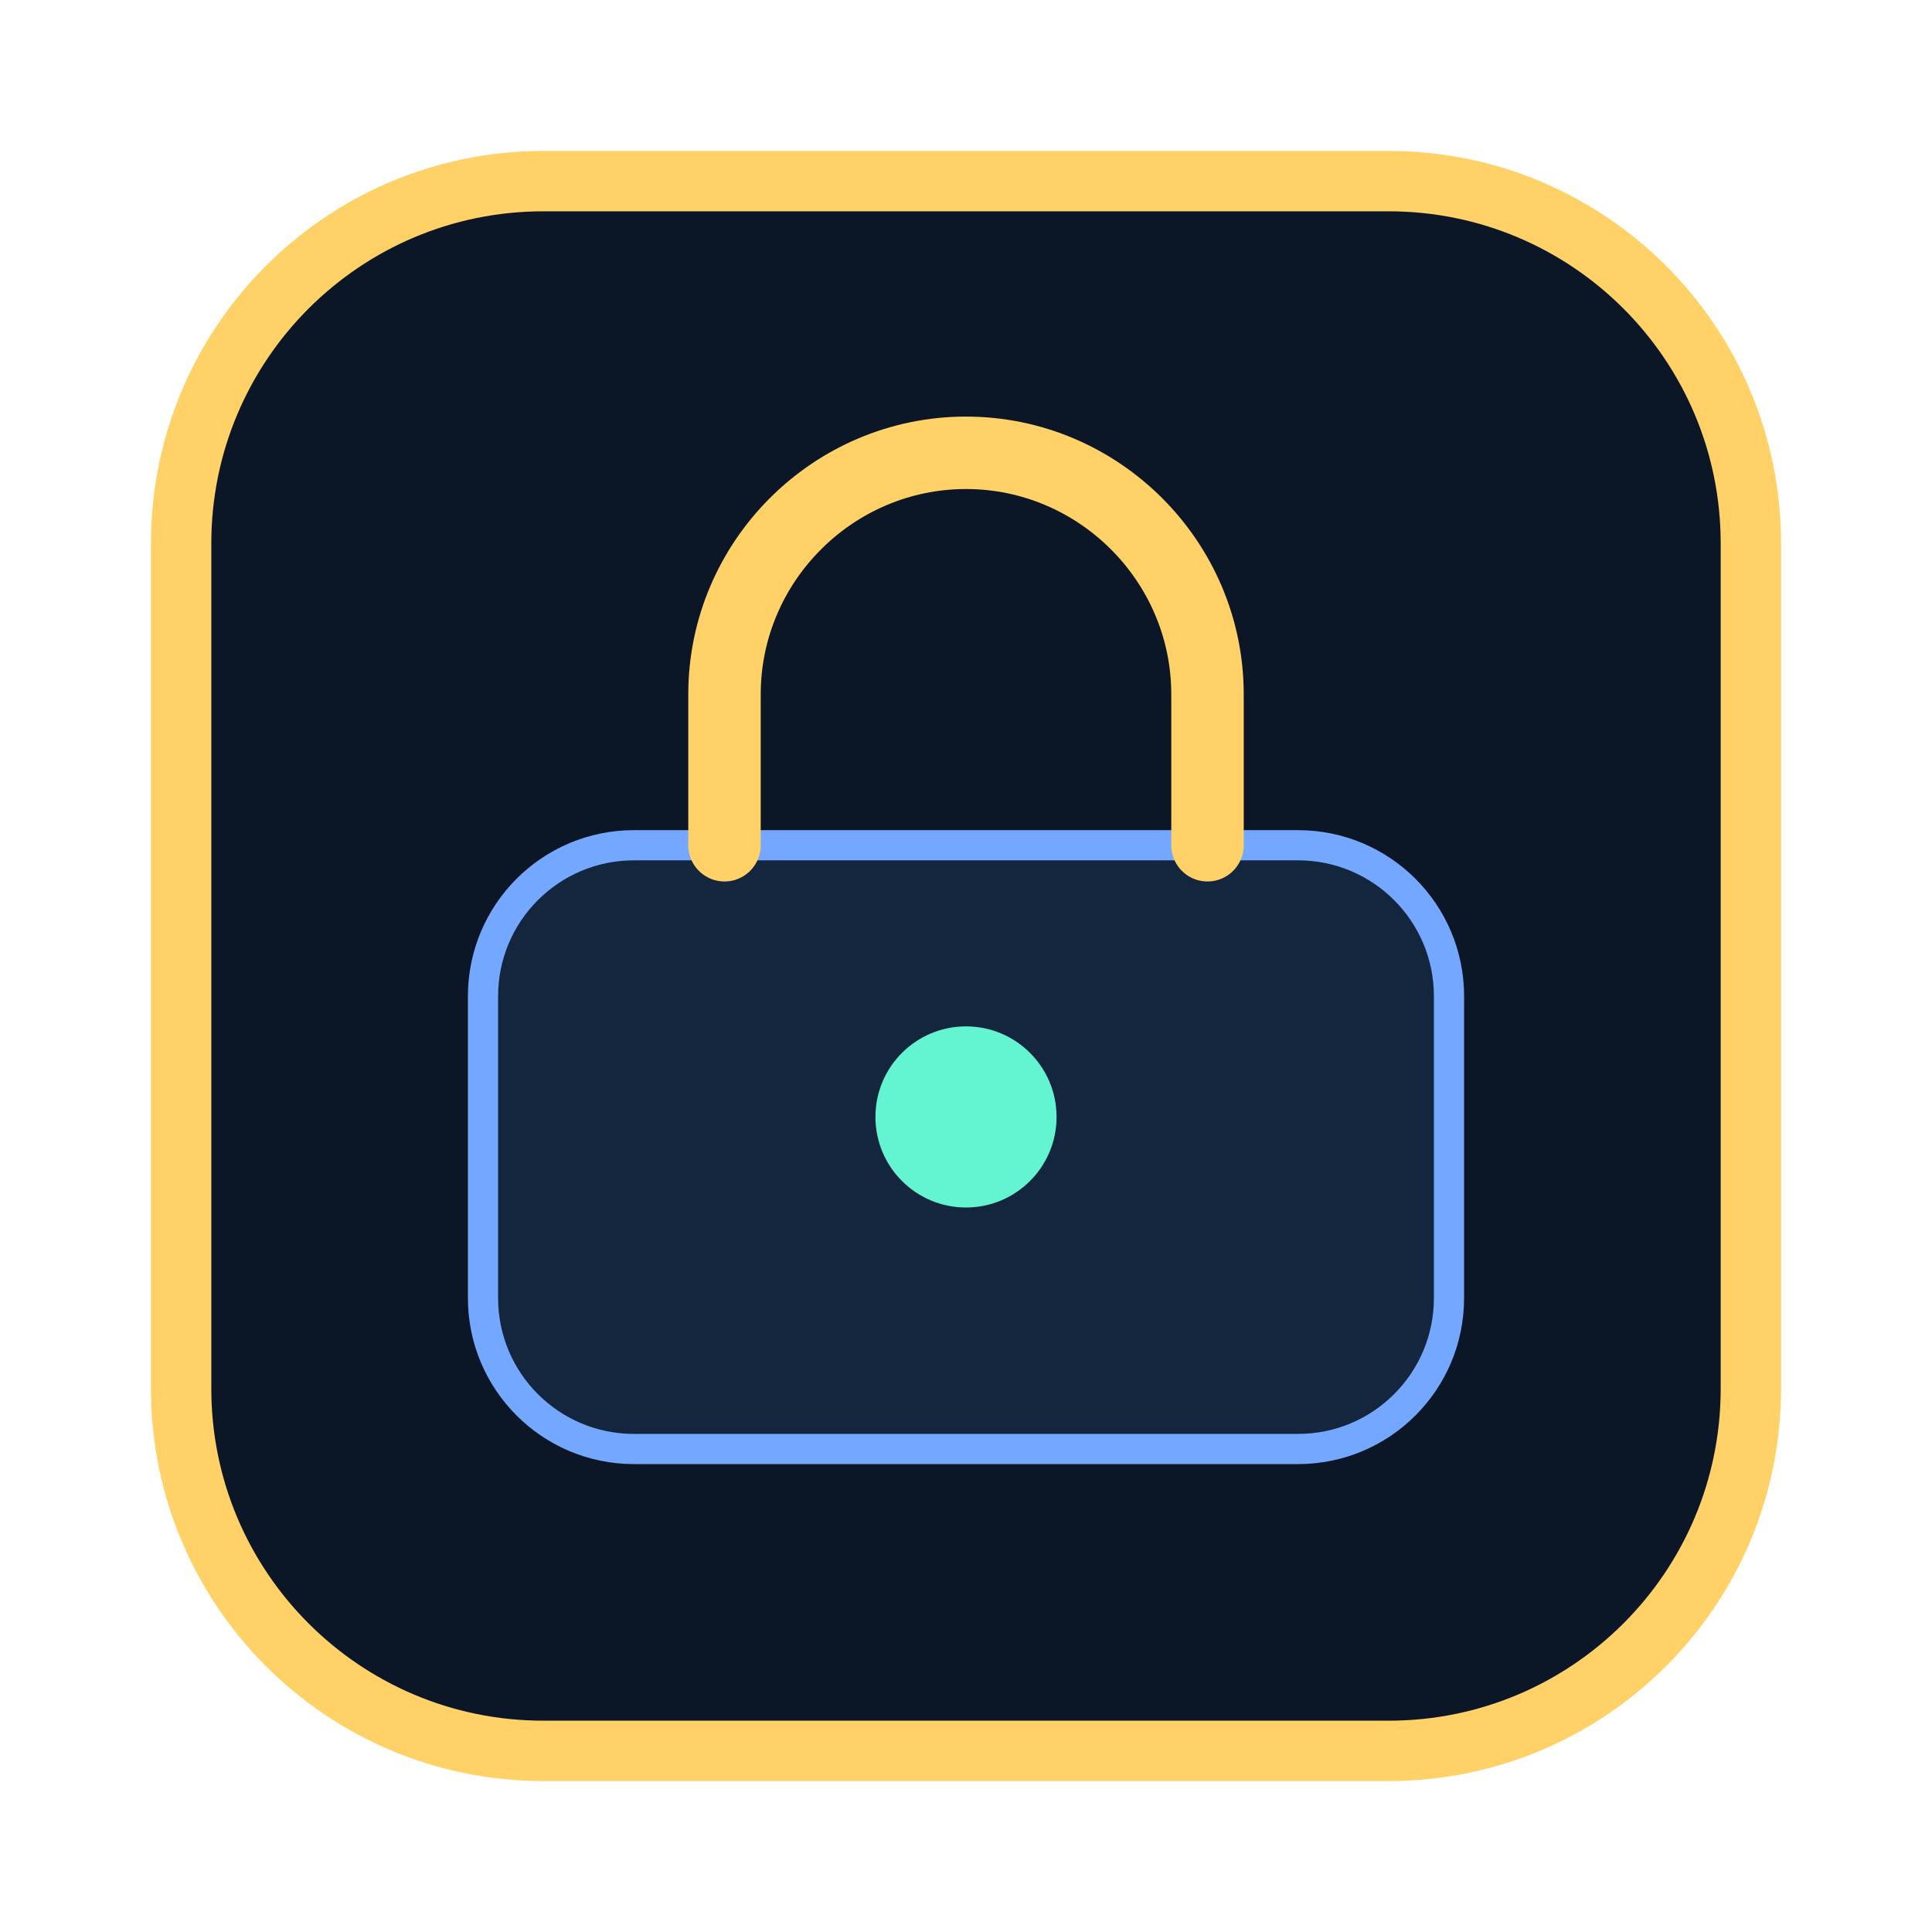
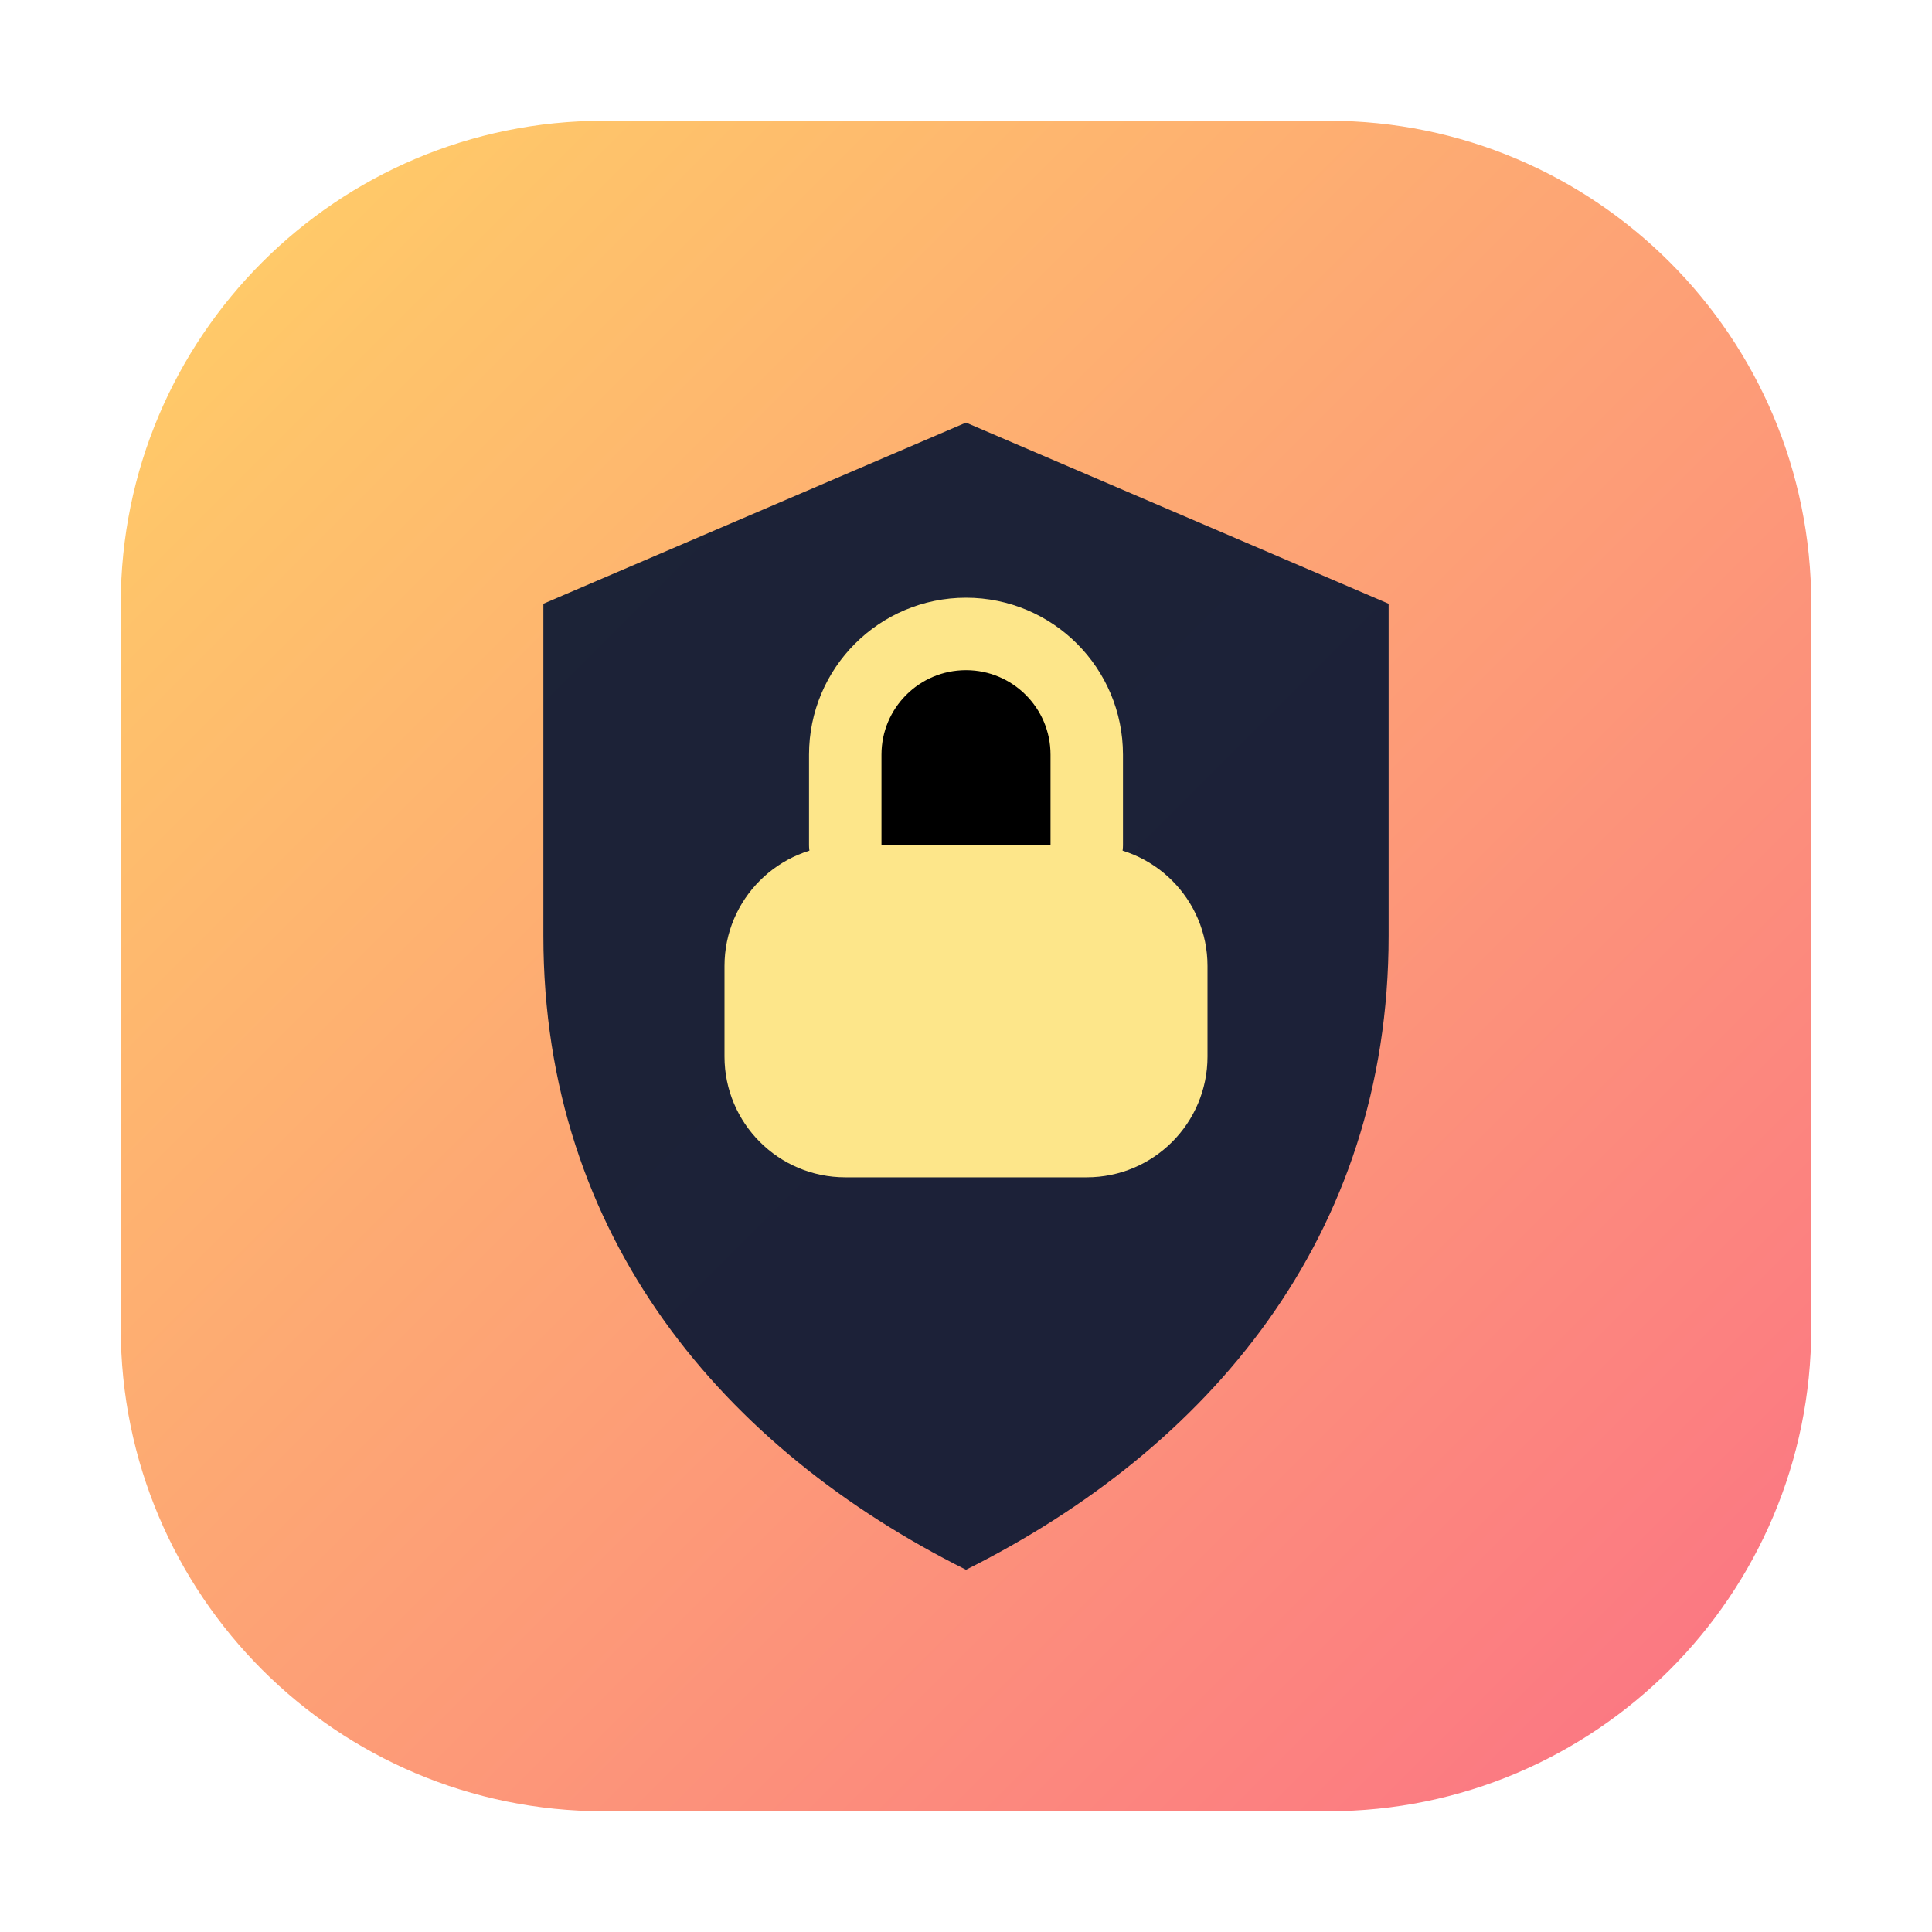
- <svg xmlns="http://www.w3.org/2000/svg" width="64" height="64" viewBox="0 0 64 64" fill="none">
-   <rect x="6" y="6" width="52" height="52" rx="12" fill="#0B1626" stroke="#FFD166" stroke-width="2" />
-   <rect x="16" y="28" width="32" height="20" rx="5" fill="#13263D" stroke="#74A7FF" />
-   <path d="M24 28V23C24 18.6 27.6 15 32 15C36.4 15 40 18.6 40 23V28" stroke="#FFD166" stroke-width="2.4" stroke-linecap="round" />
-   <circle cx="32" cy="37" r="3" fill="#63F5D2" />
+ <svg xmlns="http://www.w3.org/2000/svg" viewBox="0 0 64 64" role="img" aria-label="Password Lab icon">
+   <defs>
+     <linearGradient id="pwBg" x1="0%" y1="0%" x2="100%" y2="100%">
+       <stop offset="0%" stop-color="#ffd166" />
+       <stop offset="100%" stop-color="#fb7185" />
+     </linearGradient>
+   </defs>
+   <rect x="4" y="4" width="56" height="56" rx="16" fill="url(#pwBg)" />
+   <path d="M32 14 46 20v11c0 10-6 17-14 21-8-4-14-11-14-21V20z" fill="#111b34" opacity=".95" />
+   <rect x="24" y="28" width="16" height="11" rx="4" fill="#fde68a" />
+   <path d="M28 28v-3a4 4 0 0 1 8 0v3" stroke="#fde68a" stroke-width="2.4" stroke-linecap="round" />
</svg>
